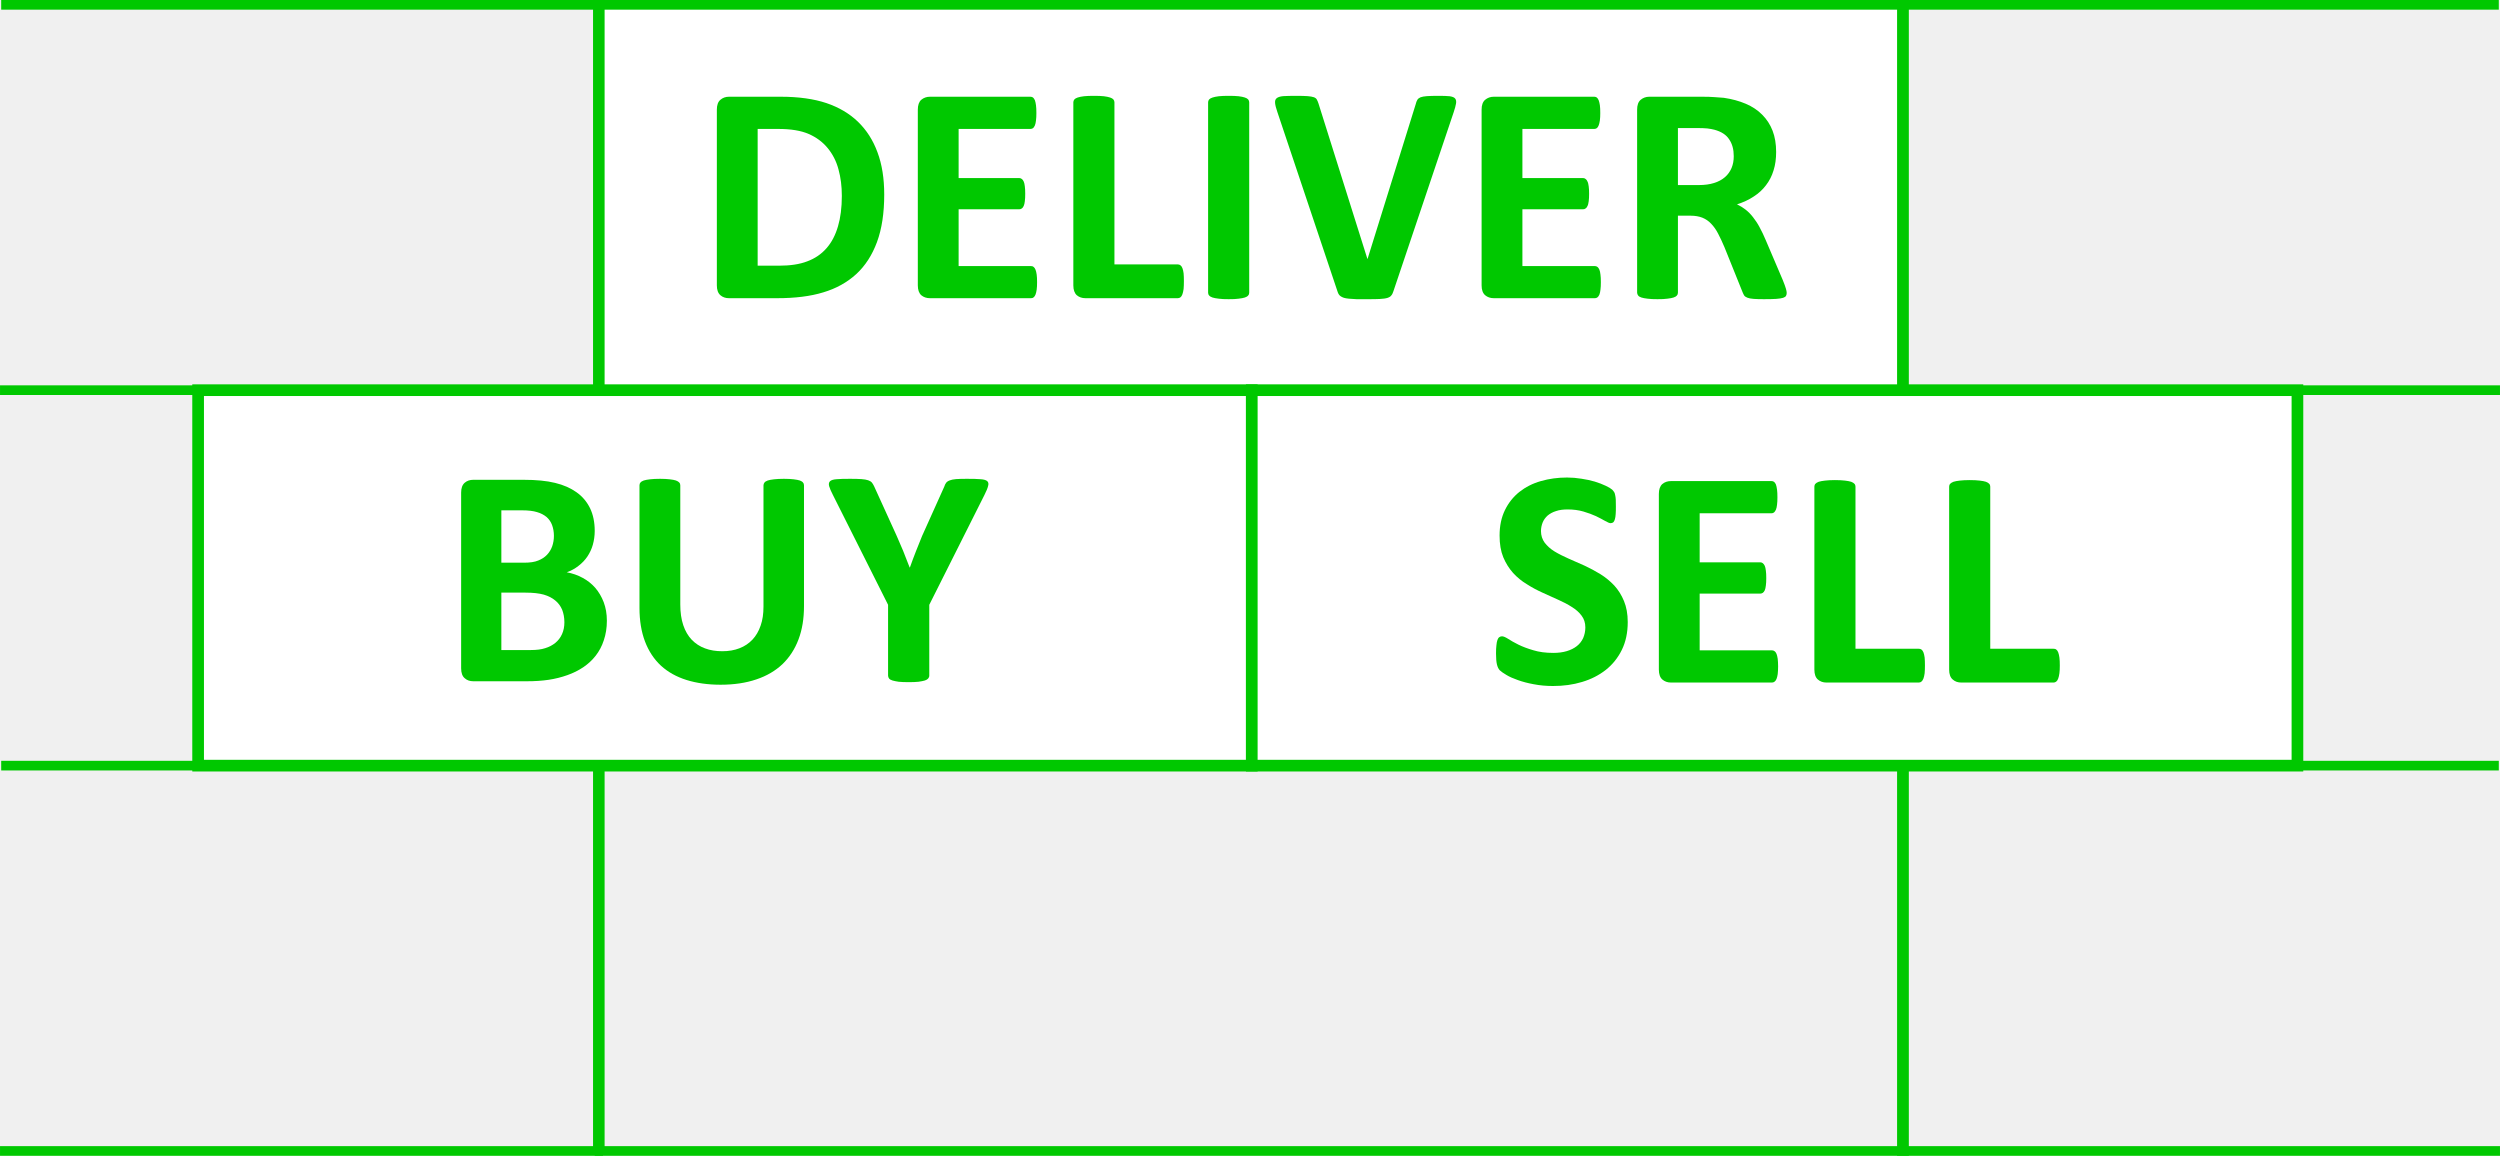
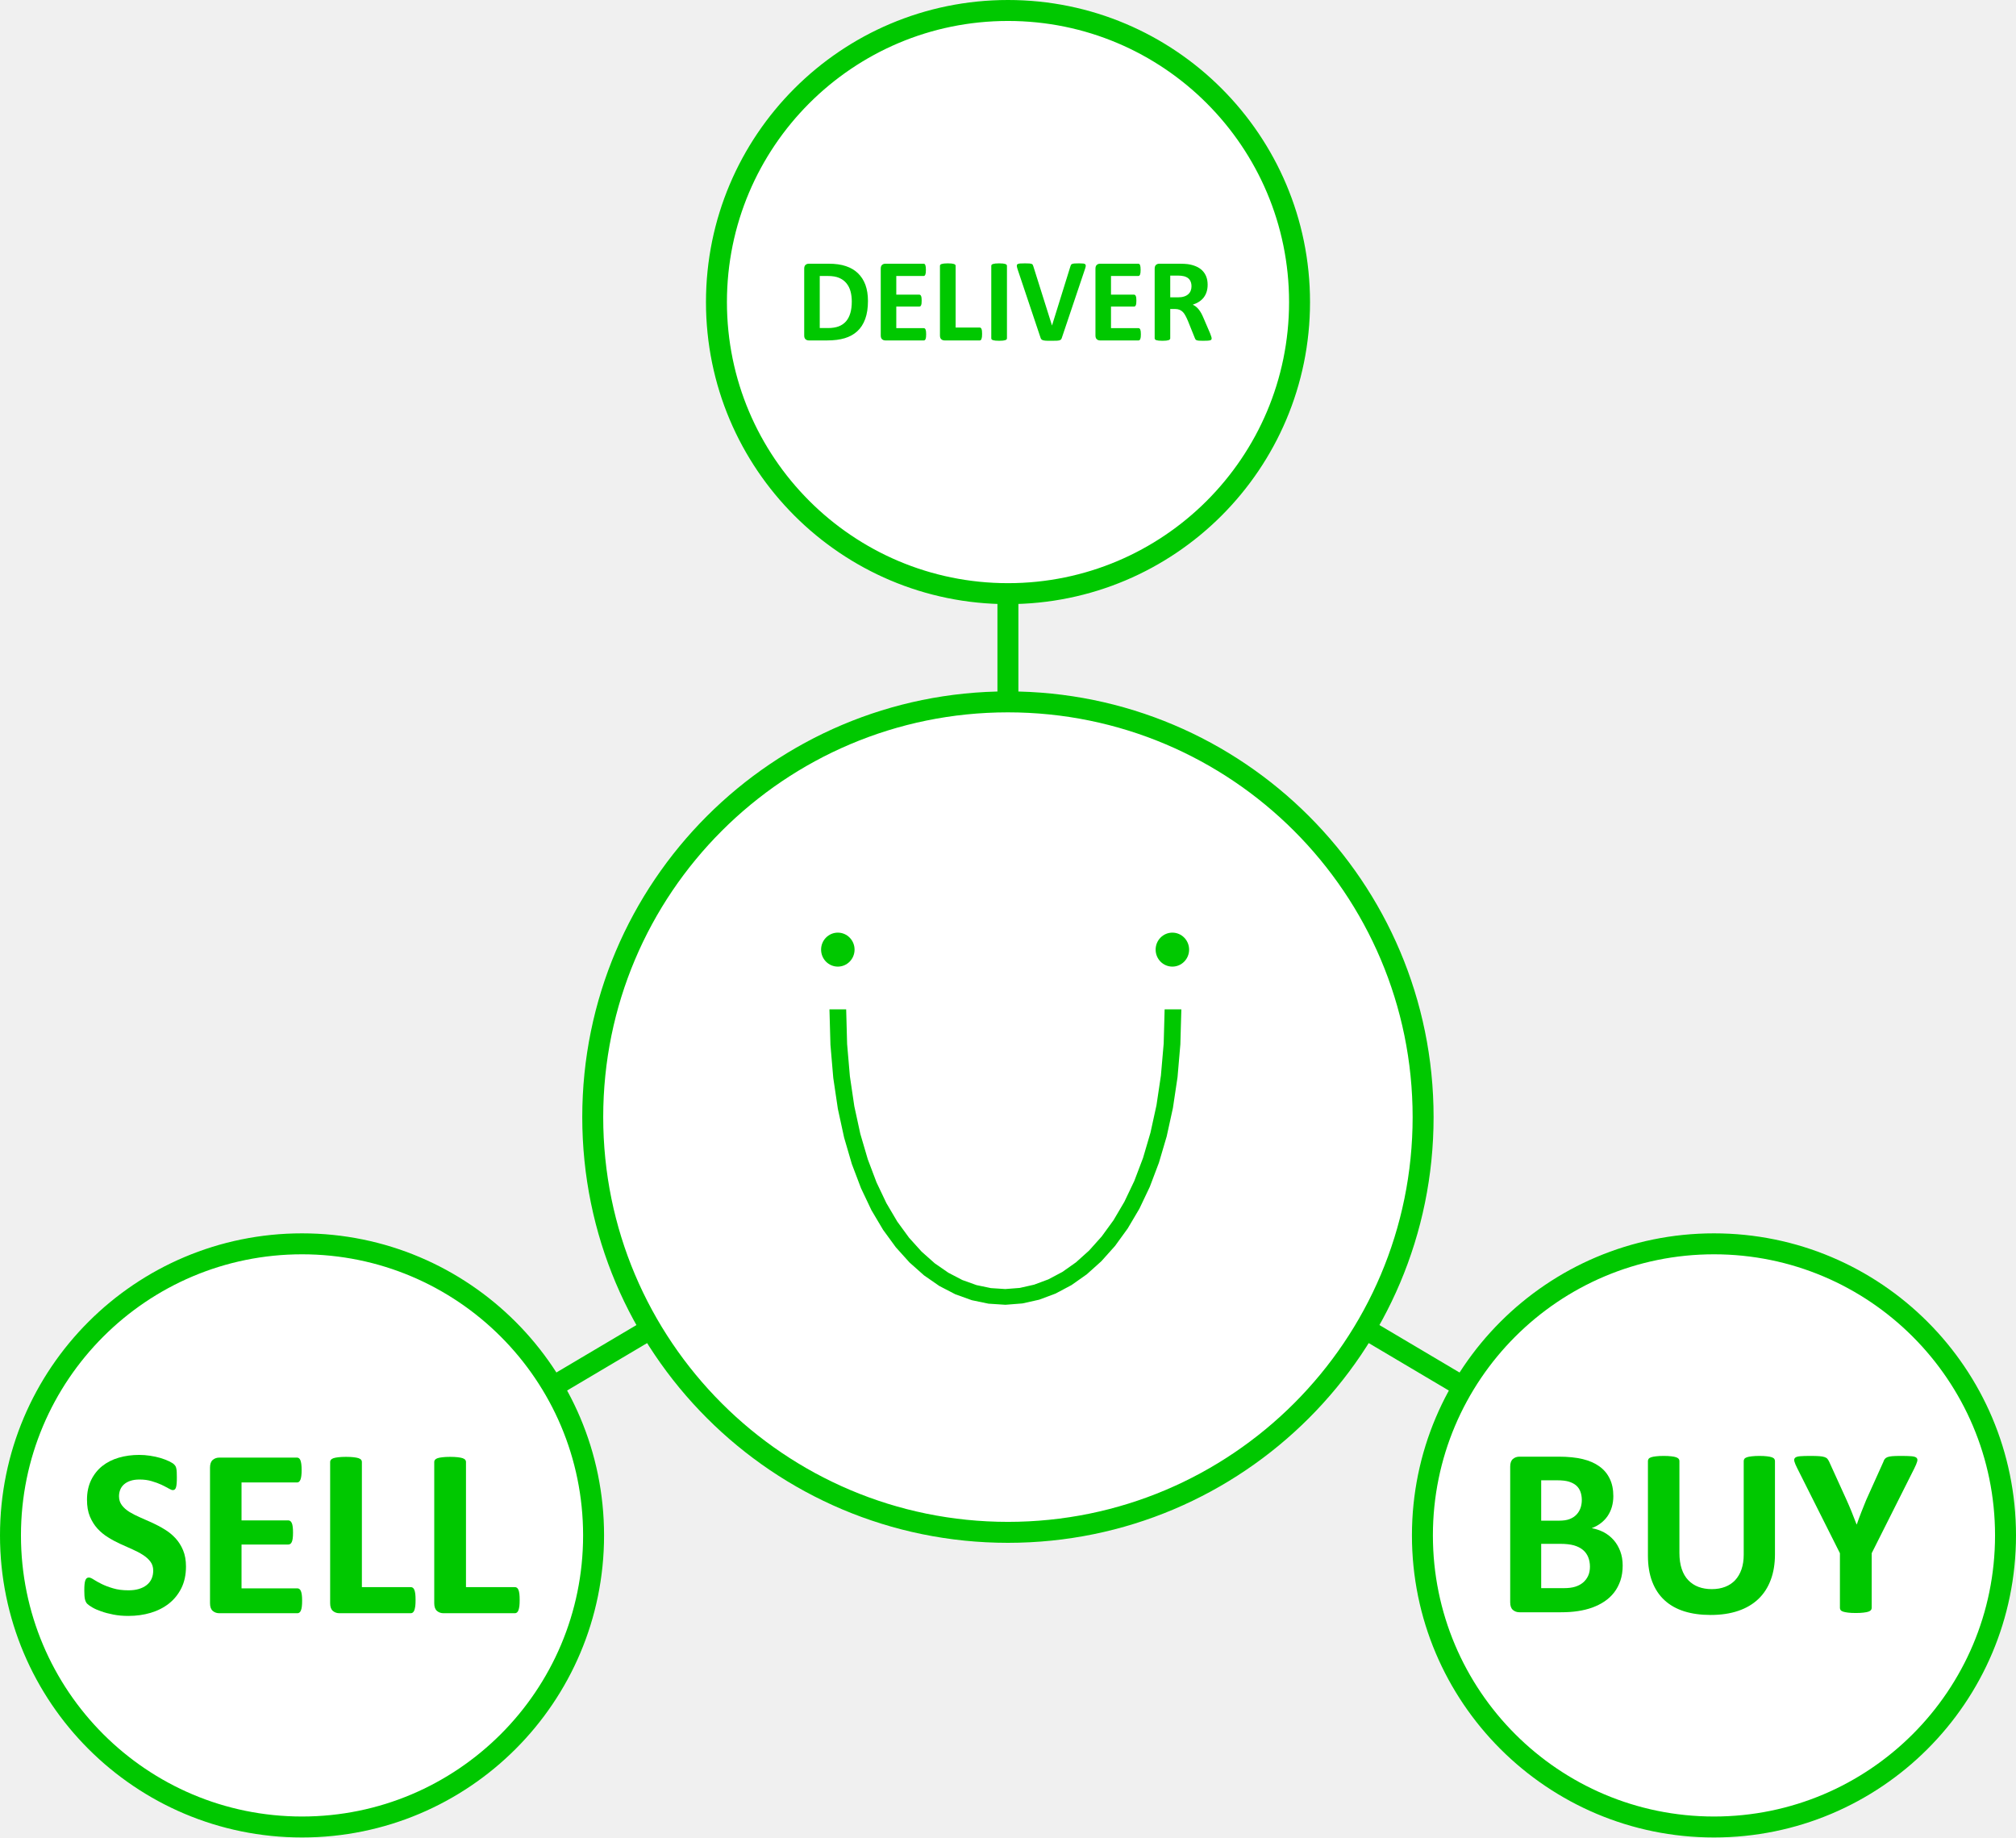
- <svg xmlns="http://www.w3.org/2000/svg" xml:space="preserve" width="100" height="46.233" version="1.0" style="clip-rule:evenodd;fill-rule:evenodd;image-rendering:optimizeQuality;shape-rendering:geometricPrecision;text-rendering:geometricPrecision" viewBox="0 0 10000 4623.35" id="svg6782">
-   <defs id="defs6721">
-     <style type="text/css" id="style6719">
+ <svg xmlns="http://www.w3.org/2000/svg" xml:space="preserve" width="86.44" height="78.776" version="1.0" style="clip-rule:evenodd;fill-rule:evenodd;image-rendering:optimizeQuality;shape-rendering:geometricPrecision;text-rendering:geometricPrecision" viewBox="0 0 8644010.9 7877629.9" id="svg1344">
+   <defs id="defs1297">
+     <style type="text/css" id="style1295">
   
-     .str0 {stroke:#00C800;stroke-width:118.11}
-     .fil0 {fill:white}
-     .fil1 {fill:#00C800;fill-rule:nonzero}
+     .str0 {stroke:#00C800;stroke-width:89857.1}
+     .fil0 {fill:none}
+     .fil3 {fill:#00C800}
+     .fil1 {fill:white}
+     .fil2 {fill:#00C800;fill-rule:nonzero}
   
  </style>
  </defs>
-   <g id="Layer_x0020_1" transform="translate(-12349,-6651)">
-     <g id="_2678362760240" transform="matrix(0.3952257,0,0,0.3952257,7468.358,4022.354)">
-       <g id="g6755">
-         <g id="g6727">
-           <path class="fil0" d="m 18418,6700 h 13200 v 3900 H 18418 Z" id="path6724" />
-           <path id="1" class="fil1" d="M 31618,6749 H 18418 v -98 h 13200 l 50,49 z m 0,-98 h 50 v 49 z m -50,3949 V 6700 h 100 v 3900 l -50,49 z m 100,0 v 49 h -50 z m -13250,-49 h 13200 v 98 H 18418 l -50,-49 z m 0,98 h -50 v -49 z m 50,-3949 v 3900 h -100 V 6700 l 50,-49 z m -100,0 v -49 h 50 z" />
-         </g>
-         <g id="g6753">
-           <rect class="fil0 str0" x="14354" y="10600" width="10664" height="3800" id="rect6729" />
-           <rect class="fil0 str0" x="25018" y="10600" width="10583" height="3800" id="rect6731" />
-           <g id="g6735">
-             <path class="fil1" d="m 18401,6749 h -6040 v -98 h 6040 l 50,49 z m 0,-98 h 50 v 49 z m -50,3949 V 6700 h 100 v 3900 l -50,49 z m 100,0 v 49 h -50 z m -6102,-49 h 6052 v 98 h -6052 z" id="path6733" />
-           </g>
-           <g id="g6739">
-             <path class="fil1" d="m 18401,14449 h -6040 v -98 h 6040 l 50,49 z m 0,-98 h 50 v 49 z m -50,3949 v -3900 h 100 v 3900 l -50,49 z m 100,0 v 49 h -50 z m -6102,-49 h 6052 v 98 h -6052 z" id="path6737" />
-           </g>
-           <g id="g6743">
-             <path class="fil1" d="M 31618,14449 H 18418 v -98 h 13200 l 50,49 z m 0,-98 h 50 v 49 z m -50,3949 v -3900 h 100 v 3900 l -50,49 z m 100,0 v 49 h -50 z m -13250,-49 h 13200 v 98 H 18418 l -50,-49 z m 0,98 h -50 v -49 z m 50,-3949 v 3900 h -100 v -3900 l 50,-49 z m -100,0 v -49 h 50 z" id="path6741" />
-           </g>
-           <g id="g6747">
-             <path class="fil1" d="m 31599,14449 -50,-49 50,-49 h 6040 v 98 z m -50,-49 v -49 h 50 z m 100,3900 -50,49 -50,-49 v -3900 h 100 z m -50,49 h -50 v -49 z m 6052,-98 v 98 h -6052 v -98 z" id="path6745" />
-           </g>
-           <g id="g6751">
-             <path class="fil1" d="m 31599,6749 -50,-49 50,-49 h 6040 v 98 z m -50,-49 v -49 h 50 z m 100,3900 -50,49 -50,-49 V 6700 h 100 z m -50,49 h -50 v -49 z m 6052,-98 v 98 h -6052 v -98 z" id="path6749" />
-           </g>
-         </g>
+   <g id="Layer_x0020_1" transform="translate(-3477994.4,-3274519.4)">
+     <path class="fil0 str0" d="M 7799646,8063793 V 4569624" id="path1300" />
+     <path class="fil0 str0" d="M 4772805,9857162 7799646,8063793 10826723,9857280" id="path1302" />
+     <ellipse class="fil1 str0" cx="4773002" cy="9857145" rx="1250079" ry="1250076" id="ellipse1304" />
+     <ellipse class="fil1 str0" cx="7799675" cy="8063802" rx="1780217" ry="1780214" id="ellipse1306" />
+     <ellipse class="fil1 str0" cx="10826998" cy="9857145" rx="1250079" ry="1250076" id="ellipse1308" />
+     <ellipse class="fil1 str0" cx="7800000" cy="4569524" rx="1250079" ry="1250076" id="ellipse1310" />
+     <path class="fil2" d="m 10435573,9986406 c 0,23820 -3301,45282 -9787,64621 -6604,19104 -15566,36203 -27005,50943 -11556,14858 -25235,27476 -41155,38207 -15919,10731 -33608,19339 -52711,26415 -19221,6839 -39740,11910 -61556,15094 -21815,3419 -46108,4952 -72876,4952 h -177120 c -11321,0 -20754,-3301 -28537,-10023 -7783,-6722 -11557,-17570 -11557,-32783 v -581594 c 0,-15095 3774,-25943 11557,-32665 7783,-6722 17216,-10024 28537,-10024 h 167097 c 40801,0 75352,3538 103654,10378 28301,6839 52004,17216 71343,31131 19575,13915 34315,31486 44575,52830 10377,21226 15448,46225 15448,75116 0,16156 -2123,31250 -6132,45519 -4010,14268 -10260,27240 -17925,38914 -7900,11792 -17570,21934 -29244,30896 -11439,8962 -24410,16155 -39269,21698 18868,3537 36438,9434 52476,18042 16037,8726 29952,19693 41745,33254 11910,13561 21226,29599 28065,47759 6840,18278 10377,38678 10377,61320 z m -175233,-281128 c 0,-13325 -2122,-25236 -6132,-35967 -4009,-10613 -10141,-19575 -18396,-26650 -8372,-6958 -18749,-12264 -31249,-16156 -12382,-3655 -29127,-5660 -50117,-5660 h -68278 v 173111 h 75471 c 19575,0 35259,-2241 46815,-6958 11675,-4599 21344,-10967 29009,-19103 7783,-8019 13443,-17571 17335,-28302 3655,-10849 5542,-22169 5542,-34315 z m 34905,286080 c 0,-15448 -2712,-29362 -7783,-41626 -5070,-12146 -12617,-22406 -22641,-30660 -9905,-8255 -22523,-14623 -38089,-19222 -15448,-4363 -35495,-6603 -60258,-6603 h -80306 v 189973 h 97876 c 18868,0 34669,-2004 47641,-6014 12854,-3891 23938,-9787 33490,-17570 9316,-7783 16627,-17217 22169,-28891 5189,-11439 7901,-24646 7901,-39387 z" id="path1312" />
+     <path id="1" class="fil2" d="m 11088512,9938057 c 0,40802 -5897,77358 -18043,109551 -12028,32428 -29598,59668 -52947,82074 -23467,22287 -52240,39386 -86555,50942 -34552,11793 -73938,17571 -118630,17571 -41981,0 -79598,-5189 -112853,-15566 -33490,-10613 -61555,-26415 -84668,-47759 -22995,-21226 -40565,-47758 -52712,-79597 -12146,-31840 -18278,-68985 -18278,-111555 v -405655 c 0,-3419 1062,-6603 3184,-9316 1887,-2712 5543,-4952 10849,-6721 5307,-1769 12264,-3066 20990,-4010 8373,-1061 19458,-1650 32901,-1650 12736,0 23702,589 32193,1650 8608,944 15448,2241 20518,4010 5071,1769 8845,4009 11085,6721 2241,2713 3302,5897 3302,9316 v 393980 c 0,26651 3420,49528 9905,68985 6486,19339 15802,35495 28184,48230 12146,12618 26651,22288 43749,28656 17099,6368 36203,9551 57075,9551 21344,0 40565,-3419 57193,-9905 16980,-6486 31131,-16038 42923,-28537 11675,-12618 20755,-28066 27123,-46344 6367,-18514 9551,-39504 9551,-62853 v -401763 c 0,-3419 1062,-6603 3066,-9316 2005,-2712 5661,-4952 10731,-6721 5189,-1769 12146,-3066 20991,-4010 8844,-1061 19693,-1650 32664,-1650 13090,0 23821,589 32193,1650 8491,944 15330,2241 20519,4010 5070,1769 8726,4009 10731,6721 2004,2713 3066,5897 3066,9316 z" />
+     <path id="2" class="fil2" d="m 11503246,9933458 v 234667 c 0,3419 -1061,6603 -3302,9315 -2358,2713 -6014,4953 -11085,6722 -5070,1651 -12146,2948 -20990,4009 -8726,1062 -19693,1651 -32665,1651 -13443,0 -24527,-589 -33136,-1651 -8372,-1061 -15448,-2358 -20754,-4009 -5425,-1769 -9080,-4009 -11085,-6722 -2123,-2712 -3184,-5896 -3184,-9315 v -234667 l -182544,-363438 c -6486,-12617 -10731,-22641 -12618,-29716 -2005,-7075 -943,-12264 3066,-16038 3891,-3537 11321,-5778 21816,-6603 10613,-944 25353,-1297 44221,-1297 15801,0 28301,353 37853,1061 9434,707 16863,1887 22287,3891 5425,1887 9552,4363 12146,7429 2477,3066 4953,6958 7429,11911 l 74528,163912 c 7193,15920 14386,32547 21462,50000 7193,17570 14268,35848 21697,55187 h 1062 c 6485,-18631 13089,-36556 20047,-54126 6839,-17571 13561,-34080 20046,-49999 l 73348,-162852 c 1769,-5660 3892,-10023 6486,-13207 2477,-3302 6368,-6014 11557,-8137 5188,-1887 12146,-3302 21108,-4009 8844,-708 20872,-1061 35612,-1061 19458,0 34788,353 45519,1297 10966,825 18278,3066 22169,6603 4127,3774 4953,9198 2830,16392 -1887,7193 -6132,16863 -12264,29362 z" />
+     <path class="fil2" d="m 7199537,4564672 c 0,30188 -3891,56013 -11792,77475 -7901,21462 -19103,38914 -33962,52475 -14740,13562 -32782,23467 -53772,29835 -21109,6368 -46226,9552 -75353,9552 h -78537 c -5660,0 -10377,-1651 -14150,-4953 -3774,-3302 -5779,-8608 -5779,-16156 v -286670 c 0,-7547 2005,-12853 5779,-16155 3773,-3302 8490,-4953 14150,-4953 h 84315 c 29245,0 54245,3420 74527,10377 20519,6840 37736,16981 51651,30424 14032,13444 24763,30189 32074,49882 7194,19929 10849,42806 10849,68867 z m -69338,2358 c 0,-15566 -1769,-29952 -5425,-43396 -3655,-13443 -9433,-24881 -17570,-34787 -8019,-9787 -18278,-17452 -30896,-22877 -12618,-5542 -29127,-8254 -49763,-8254 h -33726 v 223227 h 34787 c 18278,0 33726,-2358 46226,-7075 12500,-4717 22995,-11910 31485,-21462 8255,-9552 14505,-21462 18632,-35613 4245,-14268 6250,-30777 6250,-49763 z" id="path1316" />
+     <path id="path1318" class="fil2" d="m 7449062,4707712 c 0,4953 -236,9080 -590,12382 -471,3302 -1061,6014 -1886,8018 -944,2123 -2005,3538 -3302,4482 -1180,943 -2595,1415 -4128,1415 h -164974 c -5542,0 -10259,-1651 -14032,-4953 -3774,-3302 -5779,-8608 -5779,-16156 v -286670 c 0,-7547 2005,-12853 5779,-16155 3773,-3302 8490,-4953 14032,-4953 h 164149 c 1533,0 2948,472 4127,1297 1179,826 2123,2359 3066,4481 708,2123 1415,4835 1887,8137 472,3302 590,7547 590,12618 0,4717 -118,8726 -590,12146 -472,3302 -1061,6014 -1887,8018 -943,2005 -1887,3538 -3066,4482 -1179,943 -2594,1415 -4127,1415 h -117333 v 80069 h 98937 c 1533,0 2948,472 4127,1415 1297,944 2359,2359 3184,4363 944,1887 1533,4481 2005,7901 354,3302 590,7311 590,11910 0,4953 -236,9080 -590,12264 -472,3184 -1061,5779 -2005,7665 -825,2005 -1887,3420 -3184,4246 -1179,825 -2594,1297 -4127,1297 h -98937 v 92569 h 118158 c 1533,0 2948,472 4128,1415 1297,944 2358,2477 3302,4481 825,2005 1415,4717 1886,8019 354,3420 590,7429 590,12382 z" />
+     <path id="path1320" class="fil2" d="m 7688917,4706061 c 0,5071 -236,9434 -590,12854 -472,3419 -1179,6367 -2005,8608 -825,2358 -1886,4009 -3183,4953 -1298,1061 -2713,1533 -4364,1533 h -150705 c -5542,0 -10259,-1651 -14033,-4953 -3773,-3302 -5778,-8608 -5778,-16156 v -298698 c 0,-1651 590,-3184 1651,-4599 1179,-1297 2948,-2358 5542,-3302 2477,-825 6014,-1415 10260,-2004 4363,-472 9787,-708 16155,-708 6604,0 12028,236 16273,708 4246,589 7665,1179 10142,2004 2594,944 4363,2005 5542,3302 1061,1415 1651,2948 1651,4599 v 264619 h 103300 c 1651,0 3184,471 4364,1415 1297,943 2358,2476 3183,4599 944,2122 1533,4835 2005,8372 354,3538 590,7783 590,12854 z" />
+     <path id="3" class="fil2" d="m 7795519,4724929 c 0,1650 -590,3183 -1651,4599 -1179,1297 -2948,2358 -5542,3301 -2477,708 -5896,1415 -10142,2005 -4245,472 -9669,708 -16273,708 -6368,0 -11792,-236 -16155,-708 -4246,-590 -7783,-1297 -10260,-2005 -2594,-943 -4363,-2004 -5542,-3301 -1061,-1416 -1651,-2949 -1651,-4599 v -310727 c 0,-1651 590,-3184 1651,-4599 1179,-1297 2948,-2358 5660,-3302 2594,-825 6014,-1415 10259,-2004 4246,-472 9670,-708 16038,-708 6604,0 12028,236 16273,708 4246,589 7665,1179 10142,2004 2594,944 4363,2005 5542,3302 1061,1415 1651,2948 1651,4599 z" />
+     <path id="4" class="fil2" d="m 8031011,4722334 c -826,2948 -1887,5307 -3302,6958 -1415,1886 -3538,3184 -6604,4127 -2948,943 -7193,1533 -12500,1769 -5188,354 -12028,354 -20518,354 -6722,0 -12618,0 -17453,0 -4835,-118 -8962,-354 -12264,-708 -3420,-354 -6132,-943 -8254,-1533 -2123,-707 -3892,-1533 -5425,-2594 -1297,-944 -2476,-2241 -3302,-3656 -707,-1415 -1415,-3302 -2122,-5424 l -97758,-291623 c -2005,-6132 -3302,-10967 -3656,-14505 -471,-3537 354,-6250 2477,-8018 2122,-1769 5778,-2831 10848,-3302 5071,-472 12147,-590 21344,-590 7901,0 13915,118 18396,472 4364,354 7783,943 10142,1769 2240,825 4009,2122 4953,3773 943,1769 1768,3892 2594,6486 l 79951,253652 h 236 l 78537,-252473 c 707,-2830 1651,-5188 2594,-6957 944,-1769 2712,-3184 5189,-4246 2476,-943 6014,-1650 10613,-2004 4481,-354 10849,-472 18867,-472 7783,0 13915,236 18161,708 4363,589 7311,1768 8962,3655 1533,2005 2122,4835 1533,8373 -590,3537 -2005,8254 -4010,14150 z" />
+     <path id="5" class="fil2" d="m 8369685,4707712 c 0,4953 -236,9080 -590,12382 -472,3302 -1061,6014 -1887,8018 -943,2123 -2004,3538 -3301,4482 -1180,943 -2595,1415 -4128,1415 h -164974 c -5542,0 -10259,-1651 -14032,-4953 -3774,-3302 -5779,-8608 -5779,-16156 v -286670 c 0,-7547 2005,-12853 5779,-16155 3773,-3302 8490,-4953 14032,-4953 h 164149 c 1533,0 2948,472 4127,1297 1179,826 2123,2359 3066,4481 708,2123 1415,4835 1887,8137 472,3302 589,7547 589,12618 0,4717 -117,8726 -589,12146 -472,3302 -1061,6014 -1887,8018 -943,2005 -1887,3538 -3066,4482 -1179,943 -2594,1415 -4127,1415 h -117333 v 80069 h 98937 c 1533,0 2948,472 4127,1415 1297,944 2359,2359 3184,4363 943,1887 1533,4481 2005,7901 354,3302 589,7311 589,11910 0,4953 -235,9080 -589,12264 -472,3184 -1062,5779 -2005,7665 -825,2005 -1887,3420 -3184,4246 -1179,825 -2594,1297 -4127,1297 h -98937 v 92569 h 118158 c 1533,0 2948,472 4128,1415 1297,944 2358,2477 3301,4481 826,2005 1415,4717 1887,8019 354,3420 590,7429 590,12382 z" />
+     <path id="6" class="fil2" d="m 8673100,4725400 c 0,1887 -354,3420 -1061,4717 -708,1297 -2241,2359 -4717,3184 -2595,826 -6250,1415 -11203,1769 -4953,354 -11674,472 -20047,472 -7075,0 -12735,-118 -16981,-472 -4245,-354 -7665,-943 -10023,-1887 -2476,-943 -4245,-2122 -5189,-3655 -1061,-1416 -1886,-3184 -2594,-5189 l -29599,-73584 c -3537,-8372 -7075,-15801 -10495,-22169 -3302,-6604 -7193,-11911 -11320,-16274 -4128,-4363 -8962,-7547 -14505,-9787 -5306,-2123 -11674,-3302 -18749,-3302 h -20991 v 125706 c 0,1650 -471,3183 -1651,4481 -1061,1415 -2948,2476 -5424,3419 -2476,708 -5896,1415 -10141,2005 -4128,472 -9670,708 -16156,708 -6486,0 -11910,-236 -16273,-708 -4245,-590 -7665,-1297 -10142,-2005 -2594,-943 -4363,-2004 -5306,-3301 -1061,-1416 -1651,-2949 -1651,-4599 v -298699 c 0,-7547 2005,-12853 5778,-16155 3774,-3302 8491,-4953 14033,-4953 h 85258 c 8609,0 15802,118 21344,472 5543,354 10731,825 15330,1297 13207,1887 25000,5071 35613,9670 10613,4481 19575,10495 27004,17924 7311,7311 12972,16037 16863,26061 3892,10023 5896,21580 5896,34669 0,10967 -1415,20990 -4245,30070 -2830,9080 -6957,17099 -12382,24292 -5424,7076 -12028,13208 -20047,18396 -7901,5307 -17099,9434 -27240,12736 4953,2359 9552,5307 13915,8608 4363,3420 8372,7547 12264,12382 3773,4953 7429,10377 10849,16627 3302,6132 6603,13208 9787,20991 l 27948,64975 c 2476,6368 4245,11085 4953,14151 943,2948 1297,5188 1297,6957 z m -86319,-223345 c 0,-10849 -2477,-20047 -7430,-27358 -4952,-7430 -12971,-12736 -24174,-15802 -3419,-826 -7193,-1533 -11556,-2005 -4363,-472 -10259,-825 -17924,-825 h -30071 v 93159 h 34080 c 9552,0 17806,-1062 25000,-3420 7193,-2241 13089,-5425 17806,-9670 4717,-4009 8372,-9080 10613,-14740 2358,-5778 3656,-12146 3656,-19339 z" />
+     <path class="fil2" d="m 4275407,9990533 c 0,35259 -6604,65801 -19575,92333 -13207,26415 -30778,48467 -53183,66155 -22406,17689 -48467,31014 -78419,39976 -29952,8962 -61909,13325 -96107,13325 -22995,0 -44339,-1887 -64150,-5778 -19693,-3891 -37146,-8373 -52240,-13915 -15212,-5189 -27829,-10849 -38089,-16863 -10141,-6014 -17334,-11203 -21933,-15684 -4364,-4481 -7547,-11084 -9552,-19457 -1887,-8490 -2712,-20400 -2712,-36320 0,-10731 236,-19457 943,-26651 708,-7311 1769,-13089 3420,-17688 1533,-4363 3655,-7547 6132,-9434 2594,-2005 5660,-2830 9198,-2830 4717,0 11556,2830 20400,8608 8727,5661 20047,12028 33726,18868 13797,6840 30306,13207 49410,18750 19103,5896 41273,8608 66390,8608 16510,0 31250,-1887 44339,-5778 13208,-4009 24292,-9434 33373,-16745 9198,-7193 16037,-15920 20990,-26533 4717,-10495 7193,-22287 7193,-35377 0,-15094 -4009,-28065 -12264,-38796 -8254,-10967 -19103,-20401 -32429,-28891 -13207,-8491 -28301,-16392 -45164,-23821 -16745,-7311 -34198,-15094 -52122,-23348 -17924,-8255 -35377,-17571 -52122,-28184 -16863,-10377 -31957,-22877 -45164,-37381 -13325,-14623 -24056,-31957 -32429,-52004 -8255,-19811 -12264,-43750 -12264,-71579 0,-31840 6014,-60023 17806,-84315 11793,-24056 27712,-44103 47759,-60141 20283,-16037 43867,-27947 71108,-35848 27358,-7901 56367,-11793 86909,-11793 15683,0 31485,1180 47405,3656 15801,2358 30542,5660 44339,9670 13679,4245 25825,8844 36556,13915 10613,5306 17570,9551 21108,13089 3302,3302 5660,6250 6839,8608 1297,2477 2359,5543 3184,9670 944,3891 1415,8726 1769,14976 354,5896 472,13325 472,22288 0,9905 -118,18278 -708,25117 -472,6958 -1297,12500 -2594,17099 -1179,4363 -2948,7783 -5071,9670 -2358,2122 -5306,3184 -9198,3184 -3655,0 -9669,-2477 -17924,-7194 -8255,-4717 -18514,-10023 -30424,-15801 -12146,-5661 -26061,-10731 -41863,-15330 -15801,-4835 -33136,-7076 -52122,-7076 -14740,0 -27593,1769 -38678,5425 -10967,3537 -20047,8608 -27476,14976 -7311,6368 -12972,13915 -16509,22877 -3656,8962 -5425,18514 -5425,28301 0,14859 4010,27712 12146,38443 8019,10849 18986,20519 32547,29009 13561,8255 29009,16156 46226,23585 17098,7311 34669,15212 52593,23348 17924,8255 35613,17571 52594,28184 17334,10495 32546,22995 46107,37617 13444,14623 24293,31722 32547,51533 8255,19693 12382,42923 12382,69692 z" id="path1326" />
+     <path id="path1328" class="fil2" d="m 4773395,10137465 c 0,10023 -354,18278 -1297,25117 -826,6722 -2123,12146 -3892,16274 -1651,4127 -3773,7193 -6486,9080 -2476,2004 -5424,2830 -8372,2830 h -334783 c -11320,0 -20754,-3302 -28537,-10024 -7665,-6721 -11556,-17570 -11556,-32782 v -581595 c 0,-15094 3891,-26061 11556,-32783 7783,-6603 17217,-10023 28537,-10023 h 333132 c 3066,0 5778,943 8255,2712 2358,1769 4481,4717 6250,8962 1533,4363 2948,9788 3773,16509 943,6840 1297,15330 1297,25708 0,9669 -354,17806 -1297,24645 -825,6604 -2123,12146 -3773,16156 -1769,4245 -3892,7193 -6250,9198 -2477,1887 -5189,2712 -8255,2712 h -238086 v 162615 h 200587 c 3184,0 6014,944 8490,2831 2594,1886 4717,4717 6486,8844 1769,3773 3066,9080 3891,15919 944,6722 1297,14859 1297,24292 0,10024 -353,18279 -1297,24882 -825,6486 -2122,11792 -3891,15566 -1769,4127 -3892,6957 -6486,8490 -2476,1769 -5306,2595 -8490,2595 h -200587 v 187969 h 239737 c 3184,0 5896,825 8372,2830 2713,1886 4835,4835 6486,9080 1769,4127 3066,9552 3892,16273 943,6840 1297,15094 1297,25118 z" />
+     <path id="path1330" class="fil2" d="m 5259826,10134163 c 0,10141 -354,18985 -1179,25943 -943,7075 -2359,12853 -3892,17452 -1768,4717 -3891,8137 -6485,10024 -2713,2122 -5661,3184 -9080,3184 h -305538 c -11321,0 -20755,-3302 -28537,-10024 -7665,-6721 -11557,-17570 -11557,-32782 v -605887 c 0,-3302 1061,-6486 3302,-9316 2240,-2594 6014,-4953 11085,-6722 5070,-1769 12146,-2948 20990,-4009 8726,-1061 19693,-1651 32665,-1651 13325,0 24410,590 33136,1651 8372,1061 15448,2240 20518,4009 5071,1769 8845,4128 11085,6722 2359,2830 3302,6014 3302,9316 v 536784 h 209549 c 3419,0 6603,943 9080,2830 2594,1887 4717,4953 6485,9316 1769,4245 2949,9906 3892,17099 825,6957 1179,15684 1179,26061 z" />
+     <path id="path1332" class="fil2" d="m 5706164,10134163 c 0,10141 -354,18985 -1179,25943 -944,7075 -2359,12853 -3892,17452 -1769,4717 -3891,8137 -6486,10024 -2712,2122 -5660,3184 -9080,3184 h -305538 c -11320,0 -20754,-3302 -28537,-10024 -7665,-6721 -11556,-17570 -11556,-32782 v -605887 c 0,-3302 1061,-6486 3302,-9316 2240,-2594 6014,-4953 11084,-6722 5071,-1769 12146,-2948 20991,-4009 8726,-1061 19693,-1651 32664,-1651 13325,0 24410,590 33136,1651 8373,1061 15448,2240 20519,4009 5071,1769 8844,4128 11085,6722 2358,2830 3302,6014 3302,9316 v 536784 h 209548 c 3420,0 6604,943 9080,2830 2595,1887 4717,4953 6486,9316 1769,4245 2948,9906 3892,17099 825,6957 1179,15684 1179,26061 z" />
+     <g id="_2072775030512">
+       <g id="g1336">
+         <path class="fil2" d="m 8471570,7601772 h 71697 l -4245,150116 -12146,140917 -19693,131602 -26769,122050 -33254,112734 -39150,103418 -44693,93985 -49999,84550 -54481,75117 -58725,65565 -62263,55896 -65565,46225 -68278,36321 -70282,26296 -71932,16038 -72759,5778 -72640,-4717 -71815,-14976 -70518,-25353 -68395,-35495 -65683,-45518 -62381,-55424 -58608,-65093 -54598,-74763 -49999,-84315 -44693,-94220 -39268,-103537 -33137,-113441 -26768,-122994 -19693,-132545 -12146,-142215 -4245,-152002 h 71697 l 4009,148465 11910,138441 18986,128536 25825,118748 31957,108725 37381,98819 42335,89032 46697,79126 50589,69338 53891,59669 56249,49999 58371,40330 59905,31250 60848,21815 61674,12854 61791,4009 61910,-4835 61556,-13914 61084,-22760 60022,-31839 58490,-41273 56367,-50706 53773,-60141 50707,-69692 46697,-79362 42334,-88796 37500,-98702 31839,-108253 25825,-117804 18985,-127357 11911,-137144 z" id="path1334" />
      </g>
-       <path class="fil1" d="m 18491,12934 c 0,72 -11,138 -31,197 -19,59 -47,111 -82,156 -35,45 -77,84 -126,117 -49,33 -102,59 -161,80 -59,21 -122,37 -188,47 -67,10 -141,15 -223,15 h -541 c -35,0 -64,-10 -87,-31 -24,-20 -36,-54 -36,-100 v -1778 c 0,-46 12,-79 36,-100 23,-20 52,-30 87,-30 h 510 c 125,0 231,10 317,31 87,21 159,53 219,96 59,42 104,96 136,161 31,65 47,141 47,230 0,49 -7,95 -19,139 -12,43 -31,83 -55,119 -24,36 -54,67 -89,94 -35,28 -75,50 -120,66 58,11 111,29 160,56 49,26 92,60 128,101 36,42 65,91 86,146 21,56 32,118 32,188 z m -536,-860 c 0,-40 -7,-77 -19,-110 -12,-32 -31,-59 -56,-81 -26,-21 -57,-38 -96,-49 -38,-12 -89,-18 -153,-18 h -208 v 530 h 230 c 60,0 108,-7 143,-22 36,-14 65,-33 89,-58 24,-25 41,-54 53,-87 11,-33 17,-67 17,-105 z m 106,875 c 0,-47 -8,-90 -23,-128 -16,-37 -39,-68 -70,-93 -30,-25 -68,-45 -116,-59 -47,-13 -108,-20 -184,-20 h -245 v 581 h 299 c 57,0 106,-6 145,-19 40,-12 73,-30 102,-53 29,-24 52,-53 68,-89 16,-35 24,-75 24,-120 z" id="path6757" />
-       <path id="path6759" class="fil1" d="m 20486,12786 c 0,125 -18,237 -55,335 -37,99 -91,182 -162,251 -72,68 -160,120 -265,155 -105,36 -226,54 -362,54 -128,0 -243,-16 -345,-48 -102,-32 -188,-80 -259,-145 -70,-65 -124,-147 -161,-244 -37,-97 -56,-211 -56,-341 v -1240 c 0,-10 3,-20 10,-28 6,-8 17,-15 33,-21 16,-5 38,-9 64,-12 26,-3 60,-5 101,-5 39,0 72,2 98,5 27,3 48,7 63,12 16,6 27,13 34,21 7,8 10,18 10,28 v 1205 c 0,81 10,151 30,210 20,60 49,109 86,148 38,39 82,68 134,87 52,20 111,29 175,29 65,0 123,-10 174,-30 52,-20 95,-49 131,-87 36,-38 64,-86 83,-142 20,-56 29,-120 29,-192 v -1228 c 0,-10 4,-20 10,-28 6,-8 17,-15 33,-21 15,-5 37,-9 64,-12 27,-3 60,-5 100,-5 40,0 72,2 98,5 26,3 47,7 63,12 15,6 27,13 32,21 7,8 10,18 10,28 z" />
-       <path id="2" class="fil1" d="m 21754,12772 v 717 c 0,11 -4,20 -11,29 -7,8 -18,15 -33,20 -16,5 -38,9 -65,13 -26,3 -60,4 -99,4 -41,0 -75,-1 -102,-4 -25,-4 -47,-8 -63,-13 -17,-5 -28,-12 -34,-20 -6,-9 -10,-18 -10,-29 v -717 l -558,-1111 c -20,-39 -33,-69 -39,-91 -5,-21 -2,-38 10,-49 12,-11 35,-18 67,-20 32,-3 77,-4 135,-4 48,0 86,1 115,3 29,2 52,6 69,12 16,6 29,13 37,23 7,9 15,21 22,36 l 228,501 c 22,49 44,100 66,153 22,54 44,110 66,169 h 3 c 20,-57 41,-112 62,-166 21,-53 41,-104 61,-152 l 224,-498 c 6,-18 12,-31 20,-41 8,-10 19,-18 36,-24 15,-6 37,-11 64,-13 27,-2 64,-3 109,-3 59,0 106,1 139,4 33,2 56,9 68,20 12,11 15,28 8,50 -5,22 -18,52 -37,90 z" />
-       <path class="fil1" d="m 28823,12947 c 0,107 -20,201 -60,282 -40,81 -94,148 -162,202 -69,54 -149,95 -240,122 -92,28 -189,41 -294,41 -70,0 -135,-6 -196,-18 -60,-11 -113,-25 -160,-42 -46,-16 -85,-33 -116,-52 -31,-18 -53,-34 -67,-47 -13,-14 -23,-34 -29,-60 -6,-26 -9,-62 -9,-111 0,-33 1,-60 4,-82 2,-22 5,-39 10,-53 5,-14 11,-24 19,-29 8,-6 17,-9 28,-9 14,0 35,9 62,26 27,18 61,37 103,58 42,21 93,40 151,57 58,18 126,27 203,27 51,0 96,-6 136,-18 40,-12 74,-29 102,-51 28,-22 49,-49 64,-81 14,-33 22,-69 22,-108 0,-47 -13,-86 -38,-119 -25,-34 -58,-63 -99,-88 -40,-26 -86,-50 -138,-73 -51,-23 -104,-46 -159,-72 -55,-25 -108,-53 -159,-86 -52,-31 -98,-69 -139,-114 -40,-45 -73,-97 -99,-159 -25,-61 -37,-134 -37,-219 0,-97 18,-183 54,-257 36,-74 85,-135 146,-184 62,-49 134,-86 218,-110 83,-24 172,-36 265,-36 48,0 97,4 145,12 48,7 93,17 135,29 42,13 79,27 112,43 33,16 54,29 65,39 10,11 17,20 21,27 4,7 7,17 9,29 3,12 5,27 6,46 1,18 1,41 1,68 0,30 0,56 -2,77 -1,21 -4,38 -8,52 -4,14 -9,24 -15,30 -7,6 -17,10 -28,10 -12,0 -30,-8 -55,-22 -25,-15 -57,-31 -93,-49 -37,-17 -80,-33 -128,-47 -49,-14 -101,-21 -159,-21 -46,0 -85,5 -119,17 -33,10 -61,26 -84,45 -22,20 -39,43 -50,70 -11,28 -17,57 -17,87 0,45 13,84 37,117 25,33 58,63 100,89 41,25 89,49 141,72 52,22 106,47 161,71 55,26 109,54 161,86 53,33 99,71 141,115 41,45 74,97 99,158 25,60 38,131 38,213 z" id="path6762" />
-       <path id="path6764" class="fil1" d="m 30345,13396 c 0,30 -2,56 -4,77 -3,20 -7,37 -12,49 -5,13 -12,22 -20,28 -7,6 -17,9 -26,9 h -1022 c -35,0 -64,-10 -88,-31 -23,-20 -35,-54 -35,-100 v -1778 c 0,-46 12,-79 35,-100 24,-20 53,-30 88,-30 h 1017 c 10,0 18,2 26,8 7,5 13,14 19,27 4,14 9,30 11,51 3,21 4,47 4,78 0,30 -1,55 -4,76 -2,20 -6,37 -11,49 -6,13 -12,22 -19,28 -8,6 -16,9 -26,9 h -727 v 496 h 613 c 10,0 18,3 26,9 8,6 14,15 20,27 5,12 9,28 11,49 3,20 4,45 4,74 0,31 -1,56 -4,76 -2,20 -6,36 -11,48 -6,12 -12,21 -20,26 -8,5 -16,8 -26,8 h -613 v 574 h 732 c 10,0 19,3 26,9 8,5 15,15 20,27 5,13 9,30 12,50 2,21 4,46 4,77 z" />
-       <path id="path6766" class="fil1" d="m 31831,13386 c 0,31 -1,58 -3,79 -3,22 -7,39 -12,53 -6,15 -12,25 -20,31 -8,7 -17,10 -28,10 h -934 c -34,0 -63,-10 -87,-31 -23,-20 -35,-54 -35,-100 v -1852 c 0,-10 3,-20 10,-28 7,-8 18,-15 34,-21 16,-5 37,-9 64,-12 27,-3 60,-5 100,-5 41,0 75,2 101,5 26,3 47,7 63,12 16,6 27,13 34,21 7,8 10,18 10,28 v 1641 h 640 c 11,0 20,2 28,8 8,6 14,15 20,29 5,13 9,30 12,52 2,22 3,48 3,80 z" />
-       <path id="3" class="fil1" d="m 33196,13386 c 0,31 -1,58 -4,79 -3,22 -7,39 -12,53 -5,15 -12,25 -20,31 -8,7 -17,10 -27,10 h -934 c -35,0 -64,-10 -87,-31 -24,-20 -36,-54 -36,-100 v -1852 c 0,-10 3,-20 10,-28 7,-8 19,-15 34,-21 16,-5 37,-9 64,-12 27,-3 60,-5 100,-5 41,0 75,2 101,5 26,3 48,7 63,12 16,6 27,13 34,21 7,8 10,18 10,28 v 1641 h 641 c 10,0 20,2 27,8 8,6 15,15 20,29 5,13 9,30 12,52 3,22 4,48 4,80 z" />
-       <path class="fil1" d="m 21298,8620 c 0,187 -24,347 -73,480 -49,133 -119,241 -210,325 -92,84 -203,146 -334,185 -130,40 -286,59 -467,59 h -487 c -35,0 -64,-10 -87,-30 -24,-21 -36,-54 -36,-100 V 7761 c 0,-46 12,-80 36,-100 23,-20 52,-31 87,-31 h 523 c 182,0 336,22 462,64 127,43 234,106 320,189 87,84 153,187 198,310 46,123 68,265 68,427 z m -429,14 c 0,-97 -11,-186 -34,-269 -22,-83 -59,-154 -109,-215 -50,-61 -114,-109 -192,-143 -78,-34 -180,-51 -308,-51 h -209 v 1384 h 216 c 113,0 209,-14 286,-44 78,-29 143,-73 195,-133 52,-59 90,-132 116,-221 26,-88 39,-190 39,-308 z" id="path6769" />
-       <path id="path6771" class="fil1" d="m 22845,9507 c 0,30 -1,55 -4,76 -3,21 -7,37 -12,50 -5,13 -12,22 -20,28 -7,6 -17,8 -26,8 h -1022 c -35,0 -64,-10 -88,-30 -23,-21 -35,-54 -35,-100 V 7761 c 0,-46 12,-80 35,-100 24,-20 53,-31 88,-31 h 1017 c 10,0 18,3 26,8 7,6 13,15 19,28 4,13 9,30 11,50 3,21 4,47 4,79 0,29 -1,54 -4,75 -2,21 -6,37 -11,50 -6,13 -12,22 -19,28 -8,5 -16,8 -26,8 h -727 v 497 h 613 c 10,0 18,3 26,9 8,6 14,14 20,27 5,11 9,28 11,48 3,21 4,46 4,75 0,30 -1,56 -4,76 -2,19 -6,36 -11,47 -6,13 -12,21 -20,26 -8,6 -16,8 -26,8 h -613 v 575 h 732 c 10,0 19,2 26,8 8,6 15,15 20,28 5,12 9,29 12,50 3,21 4,46 4,77 z" />
-       <path id="path6773" class="fil1" d="m 24331,9496 c 0,31 -1,58 -3,80 -3,21 -7,39 -12,53 -5,15 -12,25 -20,31 -8,6 -17,9 -27,9 h -934 c -35,0 -64,-10 -88,-30 -23,-21 -35,-54 -35,-100 V 7687 c 0,-10 3,-20 10,-29 7,-8 18,-15 34,-20 16,-6 37,-9 64,-13 27,-3 60,-4 100,-4 41,0 75,1 101,4 26,4 47,7 63,13 16,5 27,12 34,20 7,9 10,19 10,29 v 1640 h 641 c 10,0 20,3 27,9 8,6 15,15 20,29 5,12 9,30 12,52 2,21 3,48 3,79 z" />
-       <path id="path6775" class="fil1" d="m 24992,9613 c 0,10 -3,20 -10,28 -7,9 -18,16 -34,21 -15,5 -37,9 -63,12 -26,4 -60,5 -101,5 -40,0 -73,-1 -100,-5 -27,-3 -48,-7 -64,-12 -15,-5 -27,-12 -34,-21 -7,-8 -10,-18 -10,-28 V 7687 c 0,-10 3,-20 10,-29 7,-8 19,-15 35,-20 16,-6 37,-9 64,-13 26,-3 59,-4 99,-4 41,0 75,1 101,4 26,4 48,7 63,13 16,5 27,12 34,20 7,9 10,19 10,29 z" />
-       <path id="4" class="fil1" d="m 26452,9597 c -6,18 -12,33 -21,43 -8,12 -22,20 -40,26 -19,6 -45,9 -78,11 -32,2 -75,2 -127,2 -42,0 -78,0 -108,0 -31,-1 -56,-3 -77,-5 -21,-2 -38,-5 -51,-9 -13,-4 -24,-10 -33,-16 -9,-6 -16,-14 -21,-23 -5,-9 -9,-20 -13,-33 l -606,-1808 c -13,-38 -21,-68 -23,-90 -2,-22 2,-39 16,-50 13,-11 35,-18 66,-21 32,-2 76,-3 133,-3 49,0 86,1 114,3 27,2 48,6 63,11 14,5 25,13 30,23 6,11 12,24 17,40 l 495,1573 h 2 l 487,-1565 c 4,-18 10,-33 16,-43 6,-12 17,-20 32,-27 16,-6 38,-10 66,-12 28,-2 67,-3 117,-3 48,0 86,1 113,4 27,4 45,11 55,23 10,12 13,30 9,52 -3,22 -12,51 -24,88 z" />
-       <path id="5" class="fil1" d="m 28551,9507 c 0,30 -1,55 -4,76 -2,21 -6,37 -11,50 -6,13 -12,22 -20,28 -8,6 -17,8 -26,8 h -1023 c -34,0 -63,-10 -87,-30 -24,-21 -36,-54 -36,-100 V 7761 c 0,-46 12,-80 36,-100 24,-20 53,-31 87,-31 h 1018 c 9,0 18,3 25,8 7,6 14,15 19,28 5,13 9,30 12,50 3,21 4,47 4,79 0,29 -1,54 -4,75 -3,21 -7,37 -12,50 -5,13 -12,22 -19,28 -7,5 -16,8 -25,8 h -728 v 497 h 613 c 10,0 19,3 26,9 8,6 15,14 20,27 6,11 9,28 12,48 3,21 4,46 4,75 0,30 -1,56 -4,76 -3,19 -6,36 -12,47 -5,13 -12,21 -20,26 -7,6 -16,8 -26,8 h -613 v 575 h 733 c 9,0 18,2 26,8 8,6 14,15 20,28 5,12 9,29 11,50 3,21 4,46 4,77 z" />
-       <path id="6" class="fil1" d="m 30432,9616 c 0,12 -3,21 -7,29 -4,8 -14,15 -29,20 -17,5 -39,9 -70,11 -30,2 -72,3 -124,3 -44,0 -79,-1 -105,-3 -27,-2 -48,-6 -63,-12 -15,-6 -26,-13 -32,-22 -6,-9 -11,-20 -16,-32 l -184,-457 c -22,-51 -43,-98 -64,-137 -21,-41 -45,-74 -71,-101 -25,-27 -55,-47 -89,-61 -34,-13 -73,-20 -117,-20 h -130 v 779 c 0,10 -3,20 -10,28 -7,9 -18,16 -34,21 -15,5 -36,9 -63,12 -25,4 -59,5 -100,5 -39,0 -73,-1 -100,-5 -27,-3 -48,-7 -63,-12 -16,-5 -27,-12 -33,-21 -6,-8 -10,-18 -10,-28 V 7761 c 0,-46 12,-80 36,-100 24,-20 53,-31 87,-31 h 528 c 53,0 98,1 132,4 35,2 67,4 95,7 82,12 155,32 221,60 66,28 122,65 167,111 46,46 81,100 105,162 24,62 36,134 36,215 0,68 -8,130 -26,186 -17,57 -43,107 -77,151 -33,44 -74,82 -124,114 -49,33 -106,59 -169,79 31,15 60,33 86,53 27,21 53,47 76,77 24,31 47,64 67,103 21,38 42,82 62,130 l 172,403 c 16,40 27,69 32,88 5,18 8,32 8,43 z m -536,-1384 c 0,-68 -15,-125 -46,-170 -30,-47 -80,-79 -150,-98 -21,-6 -44,-9 -71,-13 -27,-3 -64,-4 -112,-4 h -186 v 577 h 212 c 59,0 110,-7 154,-21 45,-14 81,-34 111,-60 29,-25 51,-57 66,-92 15,-36 22,-75 22,-119 z" />
+       <ellipse class="fil3" cx="7070355" cy="7345762" rx="71773" ry="72825" id="ellipse1338" />
+       <ellipse class="fil3" cx="8504775" cy="7345762" rx="71773" ry="72825" id="ellipse1340" />
    </g>
  </g>
</svg>
